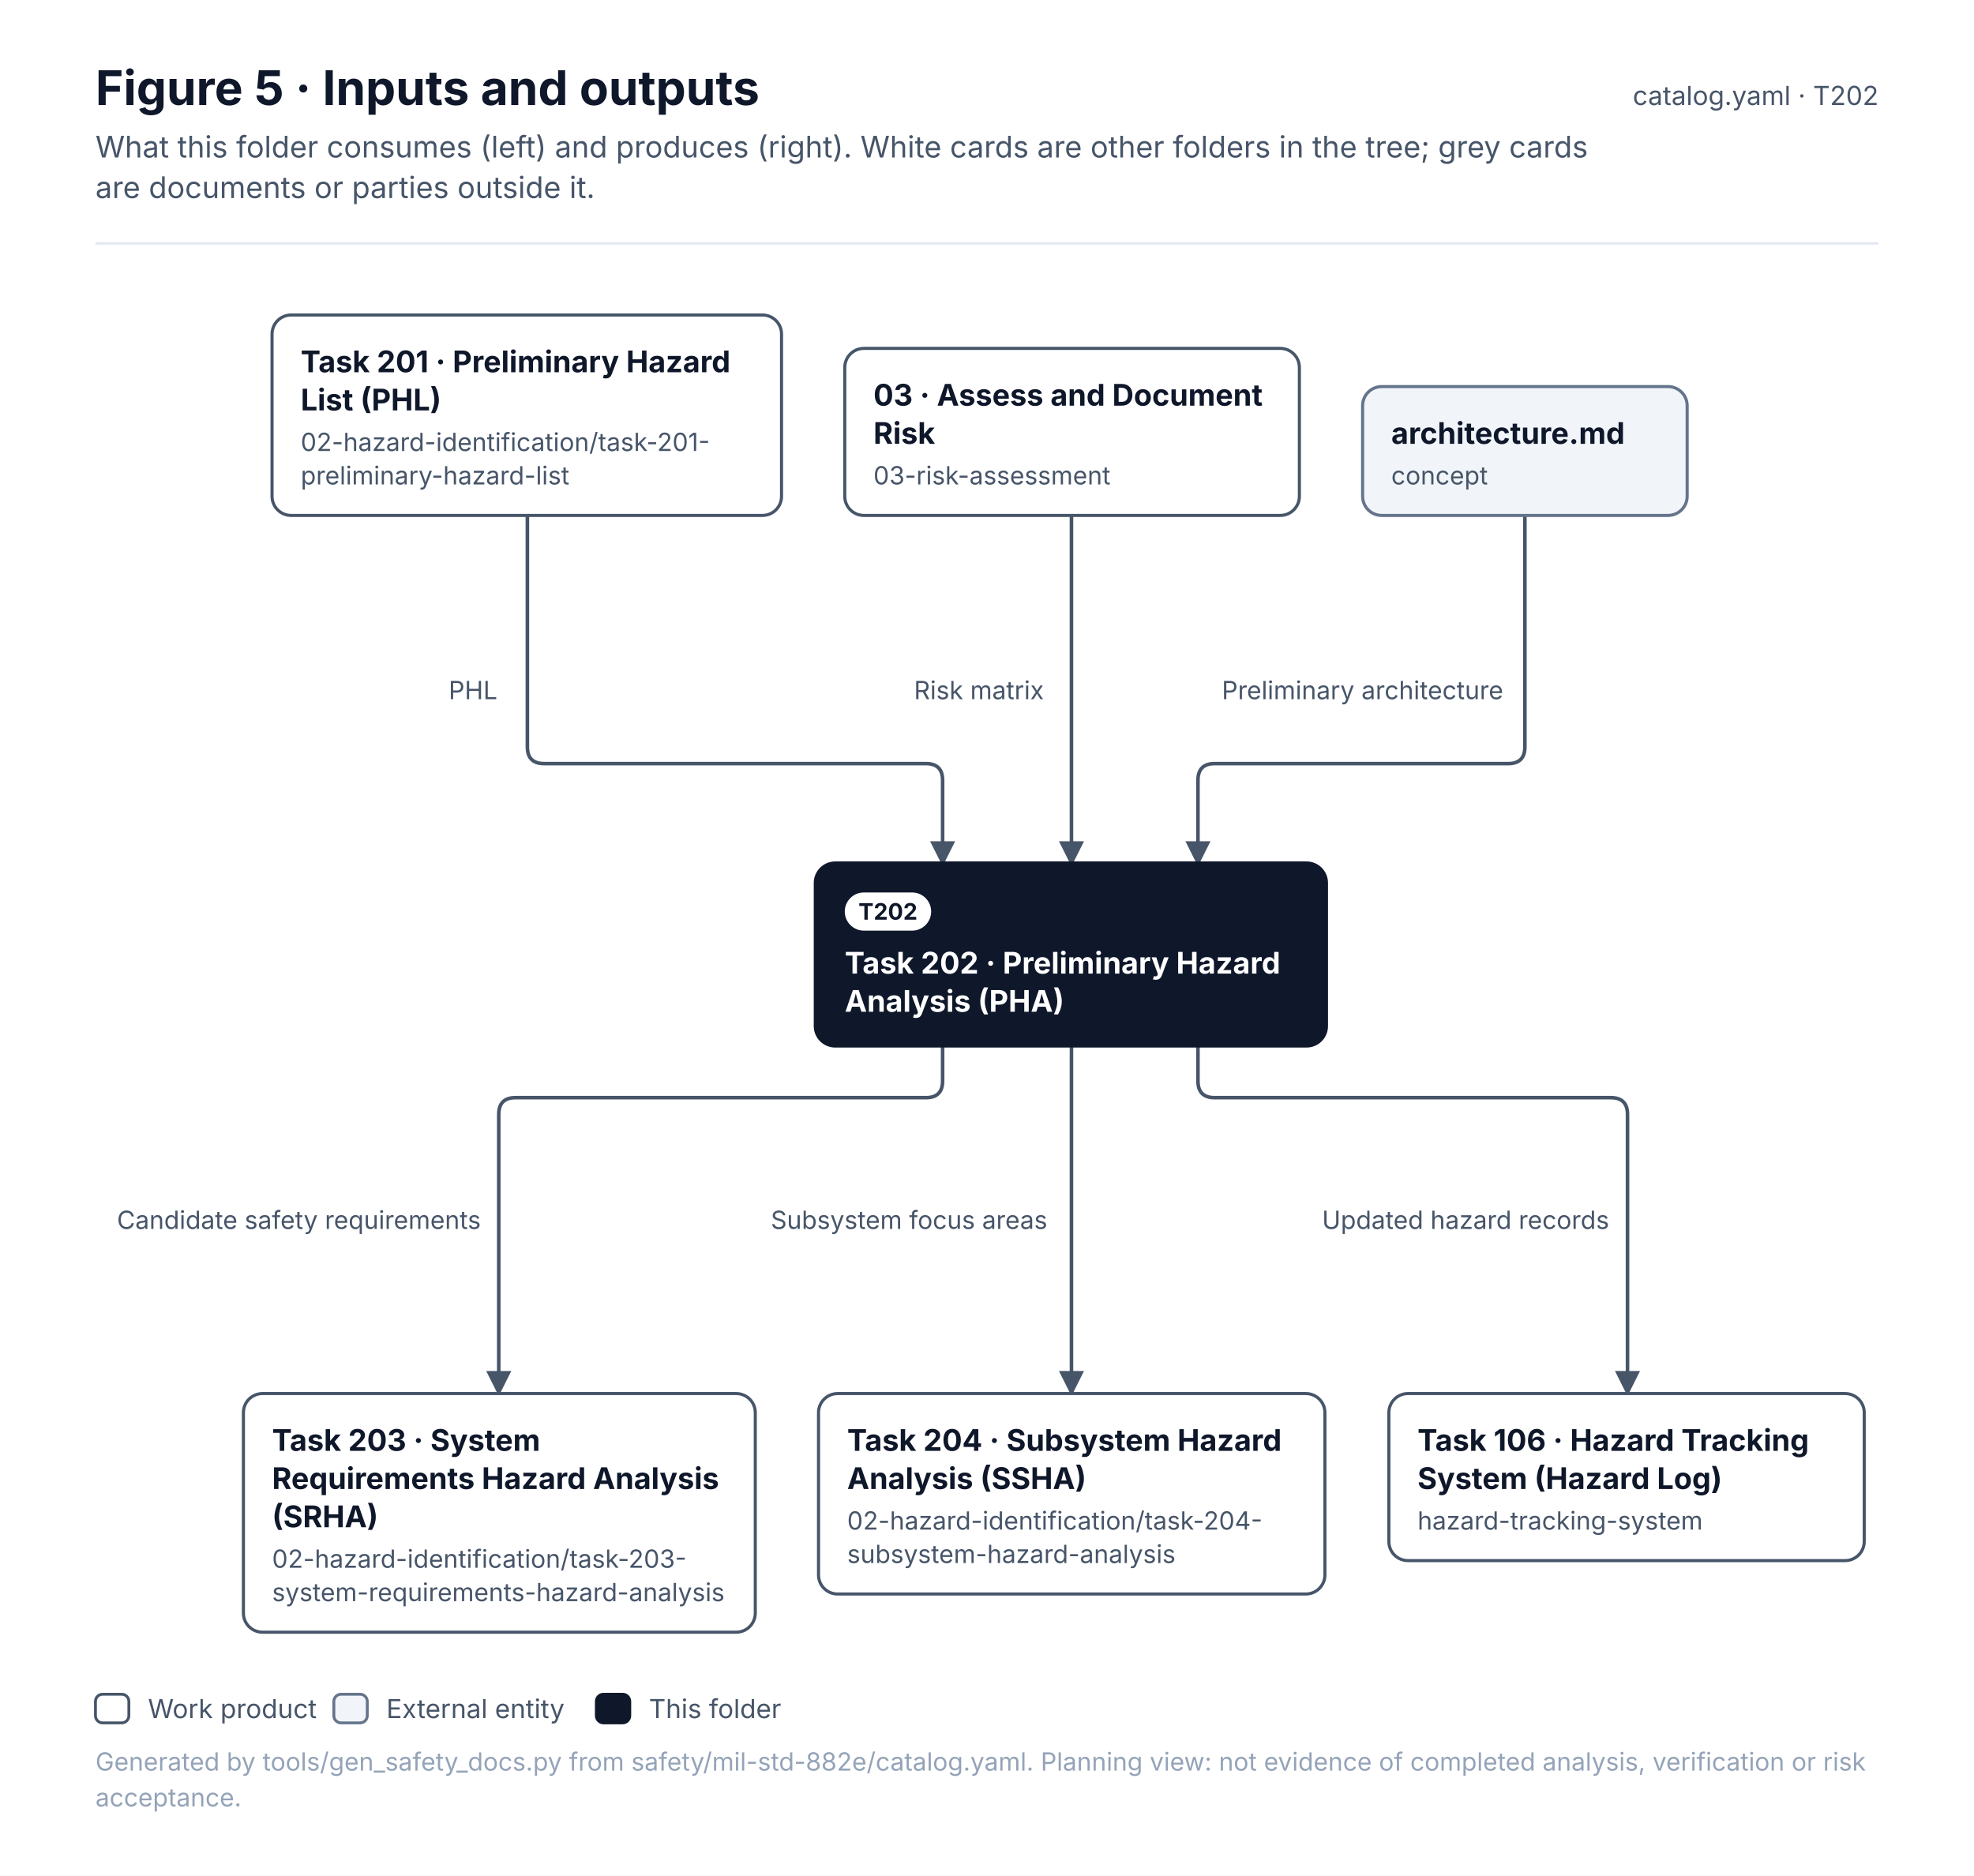
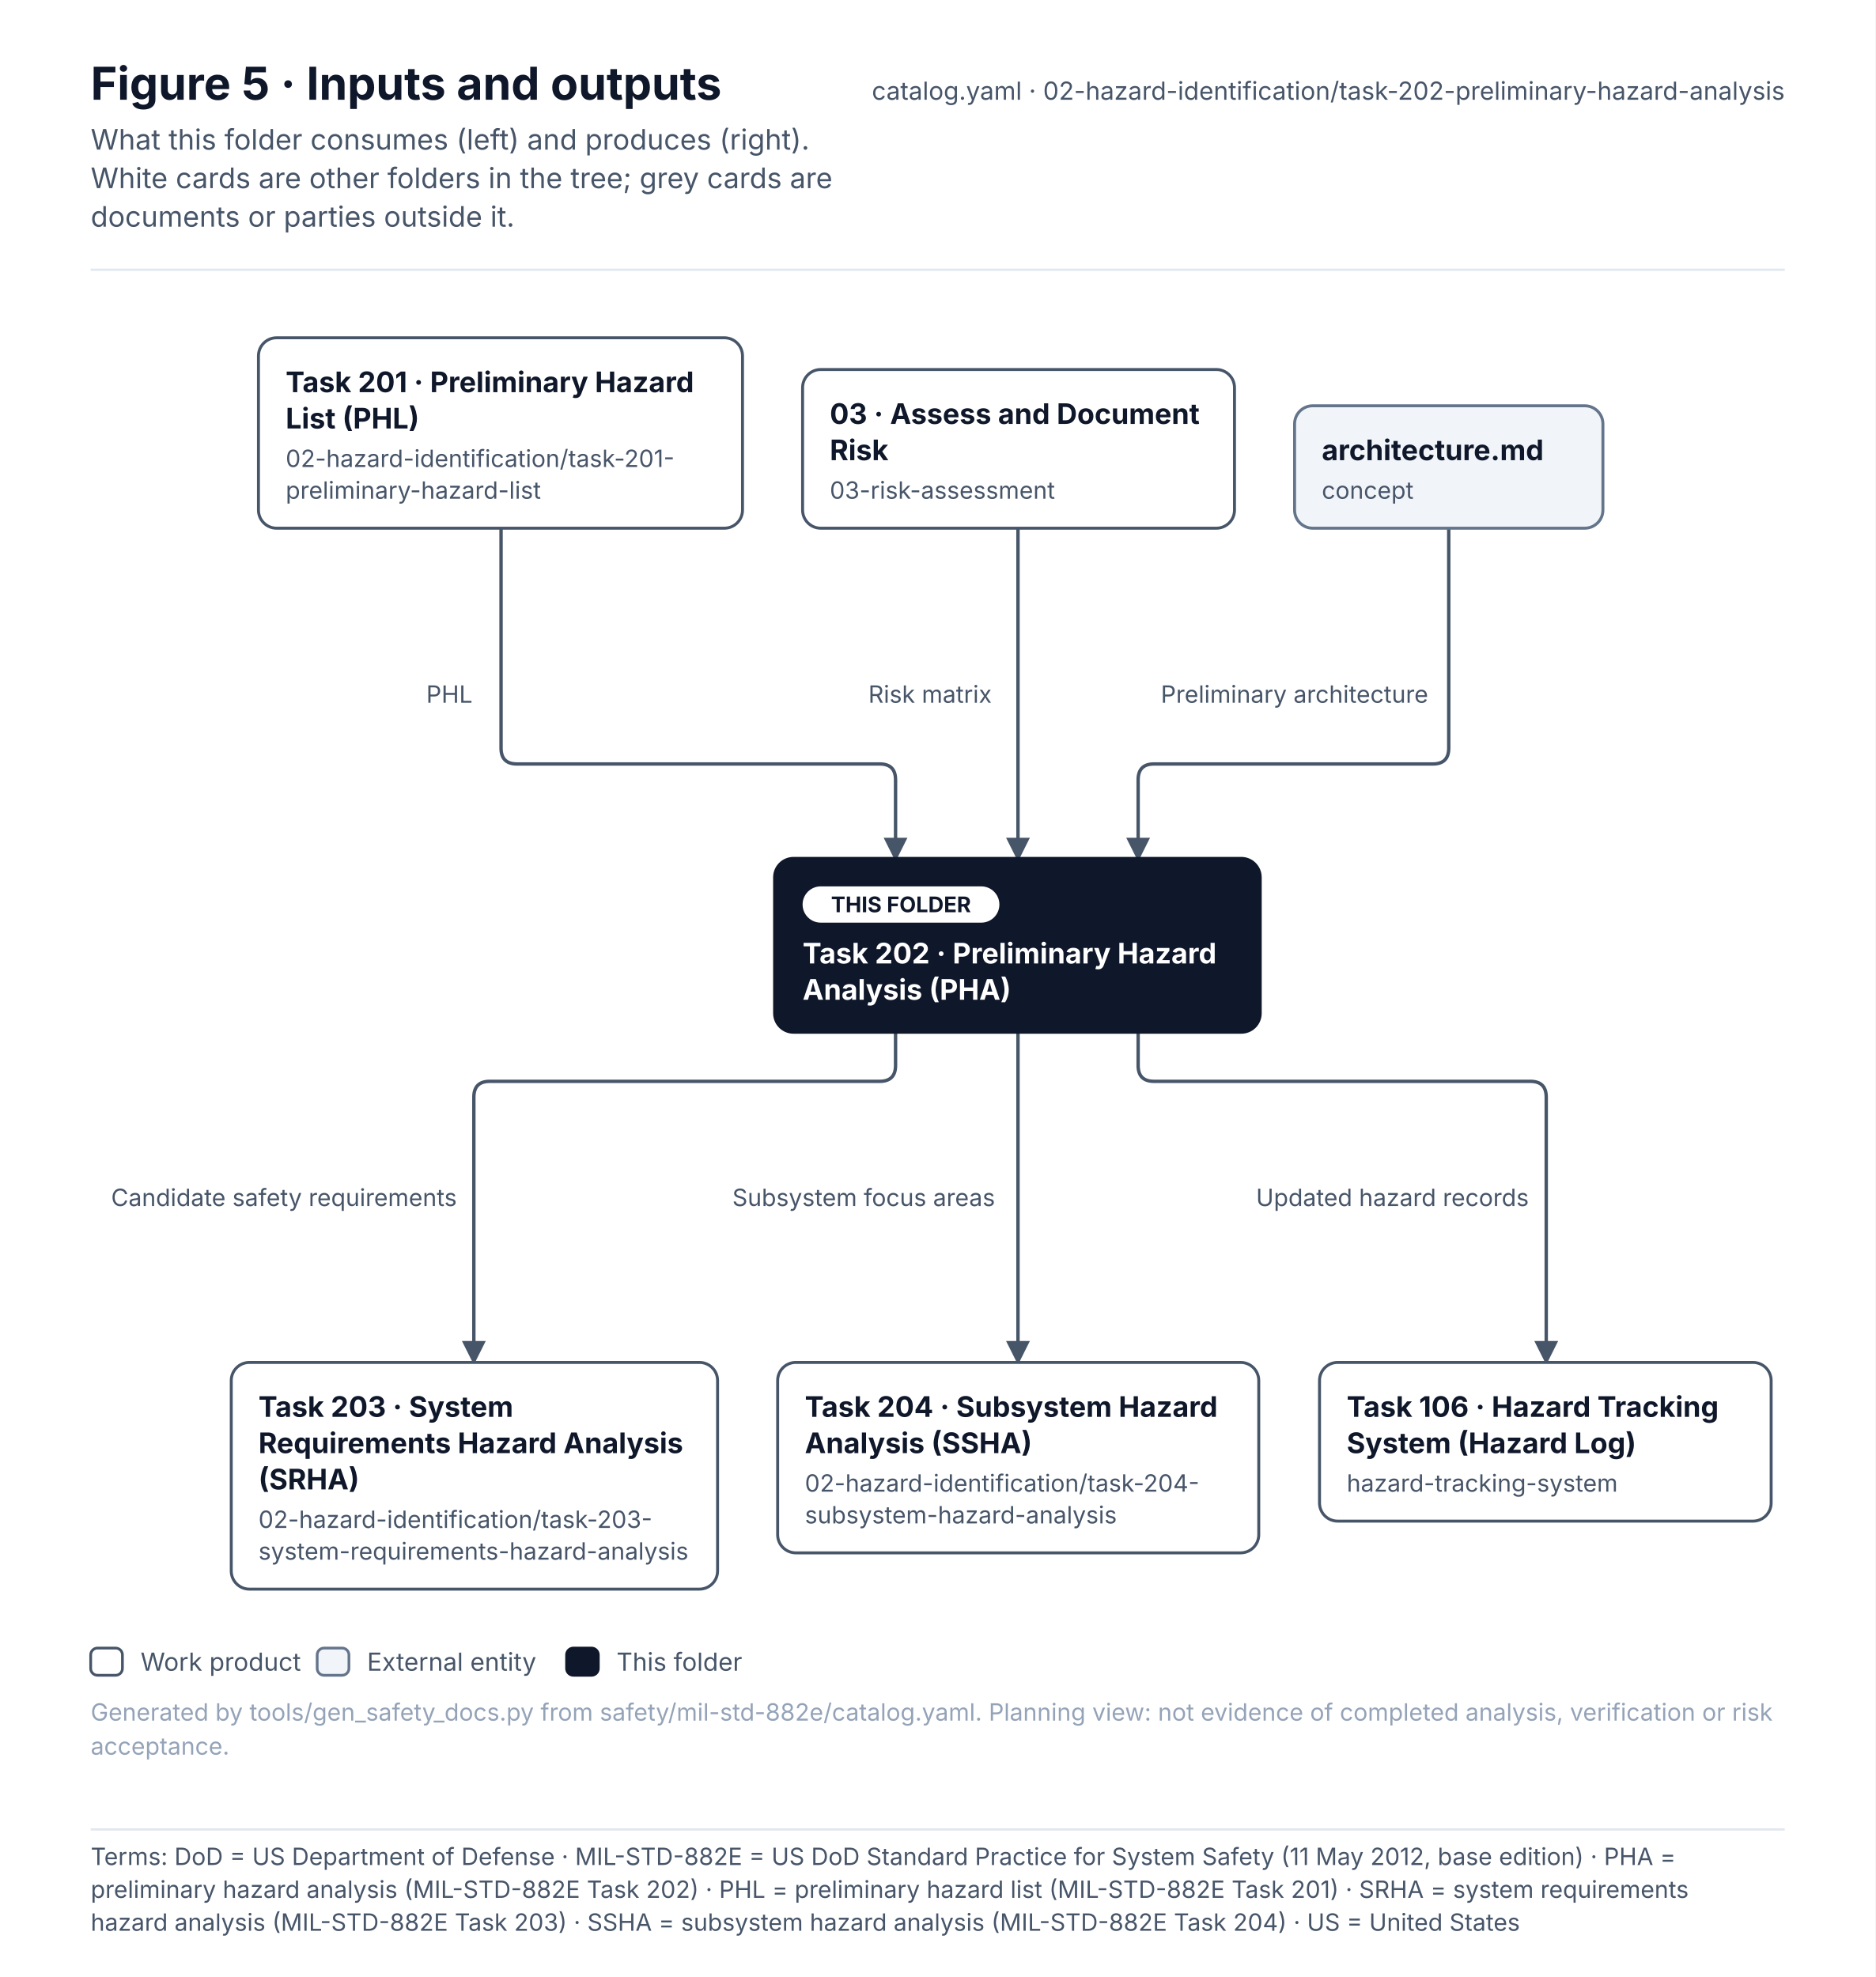
- <svg xmlns="http://www.w3.org/2000/svg" width="827.2" height="786" viewBox="0 0 827.2 786" font-family="Inter, 'Segoe UI', Helvetica, Arial, sans-serif" role="img">
+ <svg xmlns="http://www.w3.org/2000/svg" width="827.2" height="872.1" viewBox="0 0 827.2 872.1" font-family="Inter, 'Segoe UI', Helvetica, Arial, sans-serif" role="img">
  <defs>
    <pattern id="hatch" patternUnits="userSpaceOnUse" width="6" height="6" patternTransform="rotate(45)">
      <rect width="6" height="6" fill="#F1F5F9" />
      <line x1="0" y1="0" x2="0" y2="6" stroke="#E2E8F0" stroke-width="2" />
    </pattern>
    <marker id="arr-ink" viewBox="0 0 10 10" refX="9" refY="5" markerWidth="7" markerHeight="7" orient="auto-start-reverse">
      <path d="M0 0 L10 5 L0 10 z" fill="#475569" />
    </marker>
    <marker id="dia-ink" viewBox="0 0 16 10" refX="15" refY="5" markerWidth="12" markerHeight="8" orient="auto-start-reverse">
      <path d="M1 5 L8 1 L15 5 L8 9 z" fill="#475569" />
    </marker>
    <marker id="tri-ink" viewBox="0 0 12 12" refX="11" refY="6" markerWidth="10" markerHeight="10" orient="auto-start-reverse">
      <path d="M1 1 L11 6 L1 11 z" fill="#FFFFFF" stroke="#475569" stroke-width="1.2" />
    </marker>
    <marker id="arr-system" viewBox="0 0 10 10" refX="9" refY="5" markerWidth="7" markerHeight="7" orient="auto-start-reverse">
      <path d="M0 0 L10 5 L0 10 z" fill="#4F46E5" />
    </marker>
    <marker id="dia-system" viewBox="0 0 16 10" refX="15" refY="5" markerWidth="12" markerHeight="8" orient="auto-start-reverse">
      <path d="M1 5 L8 1 L15 5 L8 9 z" fill="#4F46E5" />
    </marker>
    <marker id="tri-system" viewBox="0 0 12 12" refX="11" refY="6" markerWidth="10" markerHeight="10" orient="auto-start-reverse">
      <path d="M1 1 L11 6 L1 11 z" fill="#FFFFFF" stroke="#4F46E5" stroke-width="1.2" />
    </marker>
    <marker id="arr-software" viewBox="0 0 10 10" refX="9" refY="5" markerWidth="7" markerHeight="7" orient="auto-start-reverse">
      <path d="M0 0 L10 5 L0 10 z" fill="#0F766E" />
    </marker>
    <marker id="dia-software" viewBox="0 0 16 10" refX="15" refY="5" markerWidth="12" markerHeight="8" orient="auto-start-reverse">
      <path d="M1 5 L8 1 L15 5 L8 9 z" fill="#0F766E" />
    </marker>
    <marker id="tri-software" viewBox="0 0 12 12" refX="11" refY="6" markerWidth="10" markerHeight="10" orient="auto-start-reverse">
      <path d="M1 1 L11 6 L1 11 z" fill="#FFFFFF" stroke="#0F766E" stroke-width="1.2" />
    </marker>
    <marker id="arr-safety" viewBox="0 0 10 10" refX="9" refY="5" markerWidth="7" markerHeight="7" orient="auto-start-reverse">
      <path d="M0 0 L10 5 L0 10 z" fill="#C2410C" />
    </marker>
    <marker id="dia-safety" viewBox="0 0 16 10" refX="15" refY="5" markerWidth="12" markerHeight="8" orient="auto-start-reverse">
      <path d="M1 5 L8 1 L15 5 L8 9 z" fill="#C2410C" />
    </marker>
    <marker id="tri-safety" viewBox="0 0 12 12" refX="11" refY="6" markerWidth="10" markerHeight="10" orient="auto-start-reverse">
      <path d="M1 1 L11 6 L1 11 z" fill="#FFFFFF" stroke="#C2410C" stroke-width="1.2" />
    </marker>
    <marker id="arr-interface" viewBox="0 0 10 10" refX="9" refY="5" markerWidth="7" markerHeight="7" orient="auto-start-reverse">
      <path d="M0 0 L10 5 L0 10 z" fill="#7C3AED" />
    </marker>
    <marker id="dia-interface" viewBox="0 0 16 10" refX="15" refY="5" markerWidth="12" markerHeight="8" orient="auto-start-reverse">
      <path d="M1 5 L8 1 L15 5 L8 9 z" fill="#7C3AED" />
    </marker>
    <marker id="tri-interface" viewBox="0 0 12 12" refX="11" refY="6" markerWidth="10" markerHeight="10" orient="auto-start-reverse">
      <path d="M1 1 L11 6 L1 11 z" fill="#FFFFFF" stroke="#7C3AED" stroke-width="1.2" />
    </marker>
    <marker id="arr-external" viewBox="0 0 10 10" refX="9" refY="5" markerWidth="7" markerHeight="7" orient="auto-start-reverse">
      <path d="M0 0 L10 5 L0 10 z" fill="#64748B" />
    </marker>
    <marker id="dia-external" viewBox="0 0 16 10" refX="15" refY="5" markerWidth="12" markerHeight="8" orient="auto-start-reverse">
      <path d="M1 5 L8 1 L15 5 L8 9 z" fill="#64748B" />
    </marker>
    <marker id="tri-external" viewBox="0 0 12 12" refX="11" refY="6" markerWidth="10" markerHeight="10" orient="auto-start-reverse">
      <path d="M1 1 L11 6 L1 11 z" fill="#FFFFFF" stroke="#64748B" stroke-width="1.2" />
    </marker>
    <marker id="arr-work" viewBox="0 0 10 10" refX="9" refY="5" markerWidth="7" markerHeight="7" orient="auto-start-reverse">
      <path d="M0 0 L10 5 L0 10 z" fill="#475569" />
    </marker>
    <marker id="dia-work" viewBox="0 0 16 10" refX="15" refY="5" markerWidth="12" markerHeight="8" orient="auto-start-reverse">
      <path d="M1 5 L8 1 L15 5 L8 9 z" fill="#475569" />
    </marker>
    <marker id="tri-work" viewBox="0 0 12 12" refX="11" refY="6" markerWidth="10" markerHeight="10" orient="auto-start-reverse">
      <path d="M1 1 L11 6 L1 11 z" fill="#FFFFFF" stroke="#475569" stroke-width="1.2" />
    </marker>
    <marker id="arr-muted" viewBox="0 0 10 10" refX="9" refY="5" markerWidth="7" markerHeight="7" orient="auto-start-reverse">
      <path d="M0 0 L10 5 L0 10 z" fill="#94A3B8" />
    </marker>
    <marker id="dia-muted" viewBox="0 0 16 10" refX="15" refY="5" markerWidth="12" markerHeight="8" orient="auto-start-reverse">
      <path d="M1 5 L8 1 L15 5 L8 9 z" fill="#94A3B8" />
    </marker>
    <marker id="tri-muted" viewBox="0 0 12 12" refX="11" refY="6" markerWidth="10" markerHeight="10" orient="auto-start-reverse">
      <path d="M1 1 L11 6 L1 11 z" fill="#FFFFFF" stroke="#94A3B8" stroke-width="1.2" />
    </marker>
    <marker id="arr-current" viewBox="0 0 10 10" refX="9" refY="5" markerWidth="7" markerHeight="7" orient="auto-start-reverse">
      <path d="M0 0 L10 5 L0 10 z" fill="#0F172A" />
    </marker>
    <marker id="dia-current" viewBox="0 0 16 10" refX="15" refY="5" markerWidth="12" markerHeight="8" orient="auto-start-reverse">
      <path d="M1 5 L8 1 L15 5 L8 9 z" fill="#0F172A" />
    </marker>
    <marker id="tri-current" viewBox="0 0 12 12" refX="11" refY="6" markerWidth="10" markerHeight="10" orient="auto-start-reverse">
      <path d="M1 1 L11 6 L1 11 z" fill="#FFFFFF" stroke="#0F172A" stroke-width="1.2" />
    </marker>
    <marker id="arr-ok" viewBox="0 0 10 10" refX="9" refY="5" markerWidth="7" markerHeight="7" orient="auto-start-reverse">
      <path d="M0 0 L10 5 L0 10 z" fill="#2E9E6A" />
    </marker>
    <marker id="dia-ok" viewBox="0 0 16 10" refX="15" refY="5" markerWidth="12" markerHeight="8" orient="auto-start-reverse">
      <path d="M1 5 L8 1 L15 5 L8 9 z" fill="#2E9E6A" />
    </marker>
    <marker id="tri-ok" viewBox="0 0 12 12" refX="11" refY="6" markerWidth="10" markerHeight="10" orient="auto-start-reverse">
      <path d="M1 1 L11 6 L1 11 z" fill="#FFFFFF" stroke="#2E9E6A" stroke-width="1.2" />
    </marker>
    <marker id="arr-amber" viewBox="0 0 10 10" refX="9" refY="5" markerWidth="7" markerHeight="7" orient="auto-start-reverse">
      <path d="M0 0 L10 5 L0 10 z" fill="#D97706" />
    </marker>
    <marker id="dia-amber" viewBox="0 0 16 10" refX="15" refY="5" markerWidth="12" markerHeight="8" orient="auto-start-reverse">
      <path d="M1 5 L8 1 L15 5 L8 9 z" fill="#D97706" />
    </marker>
    <marker id="tri-amber" viewBox="0 0 12 12" refX="11" refY="6" markerWidth="10" markerHeight="10" orient="auto-start-reverse">
      <path d="M1 1 L11 6 L1 11 z" fill="#FFFFFF" stroke="#D97706" stroke-width="1.2" />
    </marker>
    <marker id="arr-red" viewBox="0 0 10 10" refX="9" refY="5" markerWidth="7" markerHeight="7" orient="auto-start-reverse">
      <path d="M0 0 L10 5 L0 10 z" fill="#D2553F" />
    </marker>
    <marker id="dia-red" viewBox="0 0 16 10" refX="15" refY="5" markerWidth="12" markerHeight="8" orient="auto-start-reverse">
      <path d="M1 5 L8 1 L15 5 L8 9 z" fill="#D2553F" />
    </marker>
    <marker id="tri-red" viewBox="0 0 12 12" refX="11" refY="6" markerWidth="10" markerHeight="10" orient="auto-start-reverse">
      <path d="M1 1 L11 6 L1 11 z" fill="#FFFFFF" stroke="#D2553F" stroke-width="1.2" />
    </marker>
  </defs>
-   <rect x="0" y="0" width="827.2" height="786" rx="0" fill="#FFFFFF" stroke="none" stroke-width="0" />
+   <rect x="0" y="0" width="827.2" height="803" rx="0" fill="#FFFFFF" stroke="none" stroke-width="0" />
  <text x="40" y="44" font-size="20" fill="#0F172A" font-weight="700">Figure 5 · Inputs and outputs</text>
-   <text x="40" y="66" font-size="12.5" fill="#475569">What this folder consumes (left) and produces (right). White cards are other folders in the tree; grey cards</text>
-   <text x="40" y="83" font-size="12.5" fill="#475569">are documents or parties outside it.</text>
-   <text x="787.2" y="44" font-size="11" fill="#475569" text-anchor="end">catalog.yaml · T202</text>
-   <line x1="40" y1="102" x2="787.2" y2="102" stroke="#E2E8F0" stroke-width="1" />
-   <g transform="translate(40 126)">
+   <text x="40" y="66" font-size="12.5" fill="#475569">What this folder consumes (left) and produces (right).</text>
+   <text x="40" y="83" font-size="12.5" fill="#475569">White cards are other folders in the tree; grey cards are</text>
+   <text x="40" y="100" font-size="12.5" fill="#475569">documents or parties outside it.</text>
+   <text x="787.2" y="44" font-size="11" fill="#475569" text-anchor="end">catalog.yaml · 02-hazard-identification/task-202-preliminary-hazard-analysis</text>
+   <line x1="40" y1="119" x2="787.2" y2="119" stroke="#E2E8F0" stroke-width="1" />
+   <g transform="translate(40 143)">
    <path d="M181 90 L181 187 Q181 194 188 194 L348 194 Q355 194 355 201 L355 236" stroke="#475569" stroke-width="1.5" fill="none" stroke-linejoin="round" stroke-linecap="round" marker-end="url(#arr-ink)" />
    <path d="M409 90 L409 236" stroke="#475569" stroke-width="1.5" fill="none" stroke-linejoin="round" stroke-linecap="round" marker-end="url(#arr-ink)" />
    <path d="M599 90 L599 187 Q599 194 592 194 L469 194 Q462 194 462 201 L462 236" stroke="#475569" stroke-width="1.5" fill="none" stroke-linejoin="round" stroke-linecap="round" marker-end="url(#arr-ink)" />
    <path d="M355 312 L355 327 Q355 334 348 334 L176 334 Q169 334 169 341 L169 458" stroke="#475569" stroke-width="1.5" fill="none" stroke-linejoin="round" stroke-linecap="round" marker-end="url(#arr-ink)" />
    <path d="M409 312 L409 458" stroke="#475569" stroke-width="1.5" fill="none" stroke-linejoin="round" stroke-linecap="round" marker-end="url(#arr-ink)" />
    <path d="M462 312 L462 327 Q462 334 469 334 L635 334 Q642 334 642 341 L642 458" stroke="#475569" stroke-width="1.5" fill="none" stroke-linejoin="round" stroke-linecap="round" marker-end="url(#arr-ink)" />
    <rect x="74" y="6" width="213.5" height="84" rx="8" fill="#FFFFFF" stroke="#475569" stroke-width="1.3" />
    <text x="86" y="30" font-size="12.5" fill="#0F172A" font-weight="700">Task 201 · Preliminary Hazard</text>
    <text x="86" y="46" font-size="12.5" fill="#0F172A" font-weight="700">List (PHL)</text>
    <text x="86" y="63" font-size="10.5" fill="#475569">02-hazard-identification/task-201-</text>
    <text x="86" y="77" font-size="10.5" fill="#475569">preliminary-hazard-list</text>
    <rect x="314" y="20" width="190.5" height="70" rx="8" fill="#FFFFFF" stroke="#475569" stroke-width="1.3" />
    <text x="326" y="44" font-size="12.5" fill="#0F172A" font-weight="700">03 · Assess and Document</text>
    <text x="326" y="60" font-size="12.5" fill="#0F172A" font-weight="700">Risk</text>
    <text x="326" y="77" font-size="10.5" fill="#475569">03-risk-assessment</text>
    <rect x="531" y="36" width="136" height="54" rx="8" fill="#F1F5F9" stroke="#64748B" stroke-width="1.3" />
    <text x="543" y="60" font-size="12.5" fill="#0F172A" font-weight="700">architecture.md</text>
    <text x="543" y="77" font-size="10.5" fill="#475569">concept</text>
    <rect x="302" y="236" width="213.5" height="76" rx="8" fill="#0F172A" stroke="#0F172A" stroke-width="2" />
-     <rect x="314" y="248" width="36.2" height="16" rx="8.0" fill="#FFFFFF" stroke="none" stroke-width="1" />
-     <text x="332.1" y="259.4" font-size="9.5" fill="#0F172A" font-weight="700" text-anchor="middle">T202</text>
+     <rect x="314" y="248" width="86.8" height="16" rx="8.0" fill="#FFFFFF" stroke="none" stroke-width="1" />
+     <text x="357.4" y="259.4" font-size="9.5" fill="#0F172A" font-weight="700" text-anchor="middle">THIS FOLDER</text>
    <text x="314" y="282" font-size="12.5" fill="#FFFFFF" font-weight="700">Task 202 · Preliminary Hazard</text>
    <text x="314" y="298" font-size="12.5" fill="#FFFFFF" font-weight="700">Analysis (PHA)</text>
    <rect x="62" y="458" width="214.5" height="100" rx="8" fill="#FFFFFF" stroke="#475569" stroke-width="1.3" />
    <text x="74" y="482" font-size="12.5" fill="#0F172A" font-weight="700">Task 203 · System</text>
    <text x="74" y="498" font-size="12.5" fill="#0F172A" font-weight="700">Requirements Hazard Analysis</text>
    <text x="74" y="514" font-size="12.5" fill="#0F172A" font-weight="700">(SRHA)</text>
    <text x="74" y="531" font-size="10.5" fill="#475569">02-hazard-identification/task-203-</text>
    <text x="74" y="545" font-size="10.5" fill="#475569">system-requirements-hazard-analysis</text>
    <rect x="303" y="458" width="212.2" height="84" rx="8" fill="#FFFFFF" stroke="#475569" stroke-width="1.3" />
    <text x="315" y="482" font-size="12.5" fill="#0F172A" font-weight="700">Task 204 · Subsystem Hazard</text>
    <text x="315" y="498" font-size="12.5" fill="#0F172A" font-weight="700">Analysis (SSHA)</text>
    <text x="315" y="515" font-size="10.5" fill="#475569">02-hazard-identification/task-204-</text>
    <text x="315" y="529" font-size="10.5" fill="#475569">subsystem-hazard-analysis</text>
    <rect x="542" y="458" width="199.2" height="70" rx="8" fill="#FFFFFF" stroke="#475569" stroke-width="1.3" />
    <text x="554" y="482" font-size="12.5" fill="#0F172A" font-weight="700">Task 106 · Hazard Tracking</text>
    <text x="554" y="498" font-size="12.5" fill="#0F172A" font-weight="700">System (Hazard Log)</text>
    <text x="554" y="515" font-size="10.5" fill="#475569">hazard-tracking-system</text>
    <rect x="143" y="154" width="36" height="18" rx="4" fill="#FFFFFF" stroke="none" stroke-width="0" opacity="0.92" />
    <text x="148" y="167" font-size="10.5" fill="#475569">PHL</text>
    <rect x="338" y="154" width="69" height="18" rx="4" fill="#FFFFFF" stroke="none" stroke-width="0" opacity="0.92" />
    <text x="343" y="167" font-size="10.5" fill="#475569">Risk matrix</text>
    <rect x="467" y="154" width="130.4" height="18" rx="4" fill="#FFFFFF" stroke="none" stroke-width="0" opacity="0.92" />
    <text x="472" y="167" font-size="10.5" fill="#475569">Preliminary architecture</text>
    <rect x="4" y="376" width="163" height="18" rx="4" fill="#FFFFFF" stroke="none" stroke-width="0" opacity="0.92" />
    <text x="9" y="389" font-size="10.5" fill="#475569">Candidate safety requirements</text>
    <rect x="278" y="376" width="128.5" height="18" rx="4" fill="#FFFFFF" stroke="none" stroke-width="0" opacity="0.92" />
    <text x="283" y="389" font-size="10.5" fill="#475569">Subsystem focus areas</text>
    <rect x="509" y="376" width="130.7" height="18" rx="4" fill="#FFFFFF" stroke="none" stroke-width="0" opacity="0.92" />
    <text x="514" y="389" font-size="10.5" fill="#475569">Updated hazard records</text>
  </g>
-   <rect x="40" y="710" width="14" height="12" rx="3" fill="#FFFFFF" stroke="#475569" stroke-width="1.2" />
-   <text x="62" y="720" font-size="11" fill="#475569">Work product</text>
-   <rect x="139.9" y="710" width="14" height="12" rx="3" fill="#F1F5F9" stroke="#64748B" stroke-width="1.2" />
-   <text x="161.9" y="720" font-size="11" fill="#475569">External entity</text>
-   <rect x="249.9" y="710" width="14" height="12" rx="3" fill="#0F172A" stroke="#0F172A" stroke-width="1.2" />
-   <text x="271.9" y="720" font-size="11" fill="#475569">This folder</text>
-   <text x="40" y="742" font-size="10.5" fill="#94A3B8">Generated by tools/gen_safety_docs.py from safety/mil-std-882e/catalog.yaml. Planning view: not evidence of completed analysis, verification or risk</text>
-   <text x="40" y="757" font-size="10.5" fill="#94A3B8">acceptance.</text>
+   <rect x="40" y="727" width="14" height="12" rx="3" fill="#FFFFFF" stroke="#475569" stroke-width="1.2" />
+   <text x="62" y="737" font-size="11" fill="#475569">Work product</text>
+   <rect x="139.9" y="727" width="14" height="12" rx="3" fill="#F1F5F9" stroke="#64748B" stroke-width="1.2" />
+   <text x="161.9" y="737" font-size="11" fill="#475569">External entity</text>
+   <rect x="249.9" y="727" width="14" height="12" rx="3" fill="#0F172A" stroke="#0F172A" stroke-width="1.2" />
+   <text x="271.9" y="737" font-size="11" fill="#475569">This folder</text>
+   <text x="40" y="759" font-size="10.5" fill="#94A3B8">Generated by tools/gen_safety_docs.py from safety/mil-std-882e/catalog.yaml. Planning view: not evidence of completed analysis, verification or risk</text>
+   <text x="40" y="774" font-size="10.5" fill="#94A3B8">acceptance.</text>
+   <g class="terms" data-base-h="803">
+     <rect x="0" y="803" width="827.2" height="69.1" fill="#FFFFFF" />
+     <line x1="40" y1="807" x2="787.2" y2="807" stroke="#E2E8F0" stroke-width="1" />
+     <text x="40" y="822.7" font-size="10.5" fill="#475569" font-family="Inter, 'Segoe UI', Helvetica, Arial, sans-serif">Terms: DoD = US Department of Defense · MIL-STD-882E = US DoD Standard Practice for System Safety (11 May 2012, base edition) · PHA =</text>
+     <text x="40" y="837.2" font-size="10.5" fill="#475569" font-family="Inter, 'Segoe UI', Helvetica, Arial, sans-serif">preliminary hazard analysis (MIL-STD-882E Task 202) · PHL = preliminary hazard list (MIL-STD-882E Task 201) · SRHA = system requirements</text>
+     <text x="40" y="851.7" font-size="10.5" fill="#475569" font-family="Inter, 'Segoe UI', Helvetica, Arial, sans-serif">hazard analysis (MIL-STD-882E Task 203) · SSHA = subsystem hazard analysis (MIL-STD-882E Task 204) · US = United States</text>
+   </g>
</svg>
